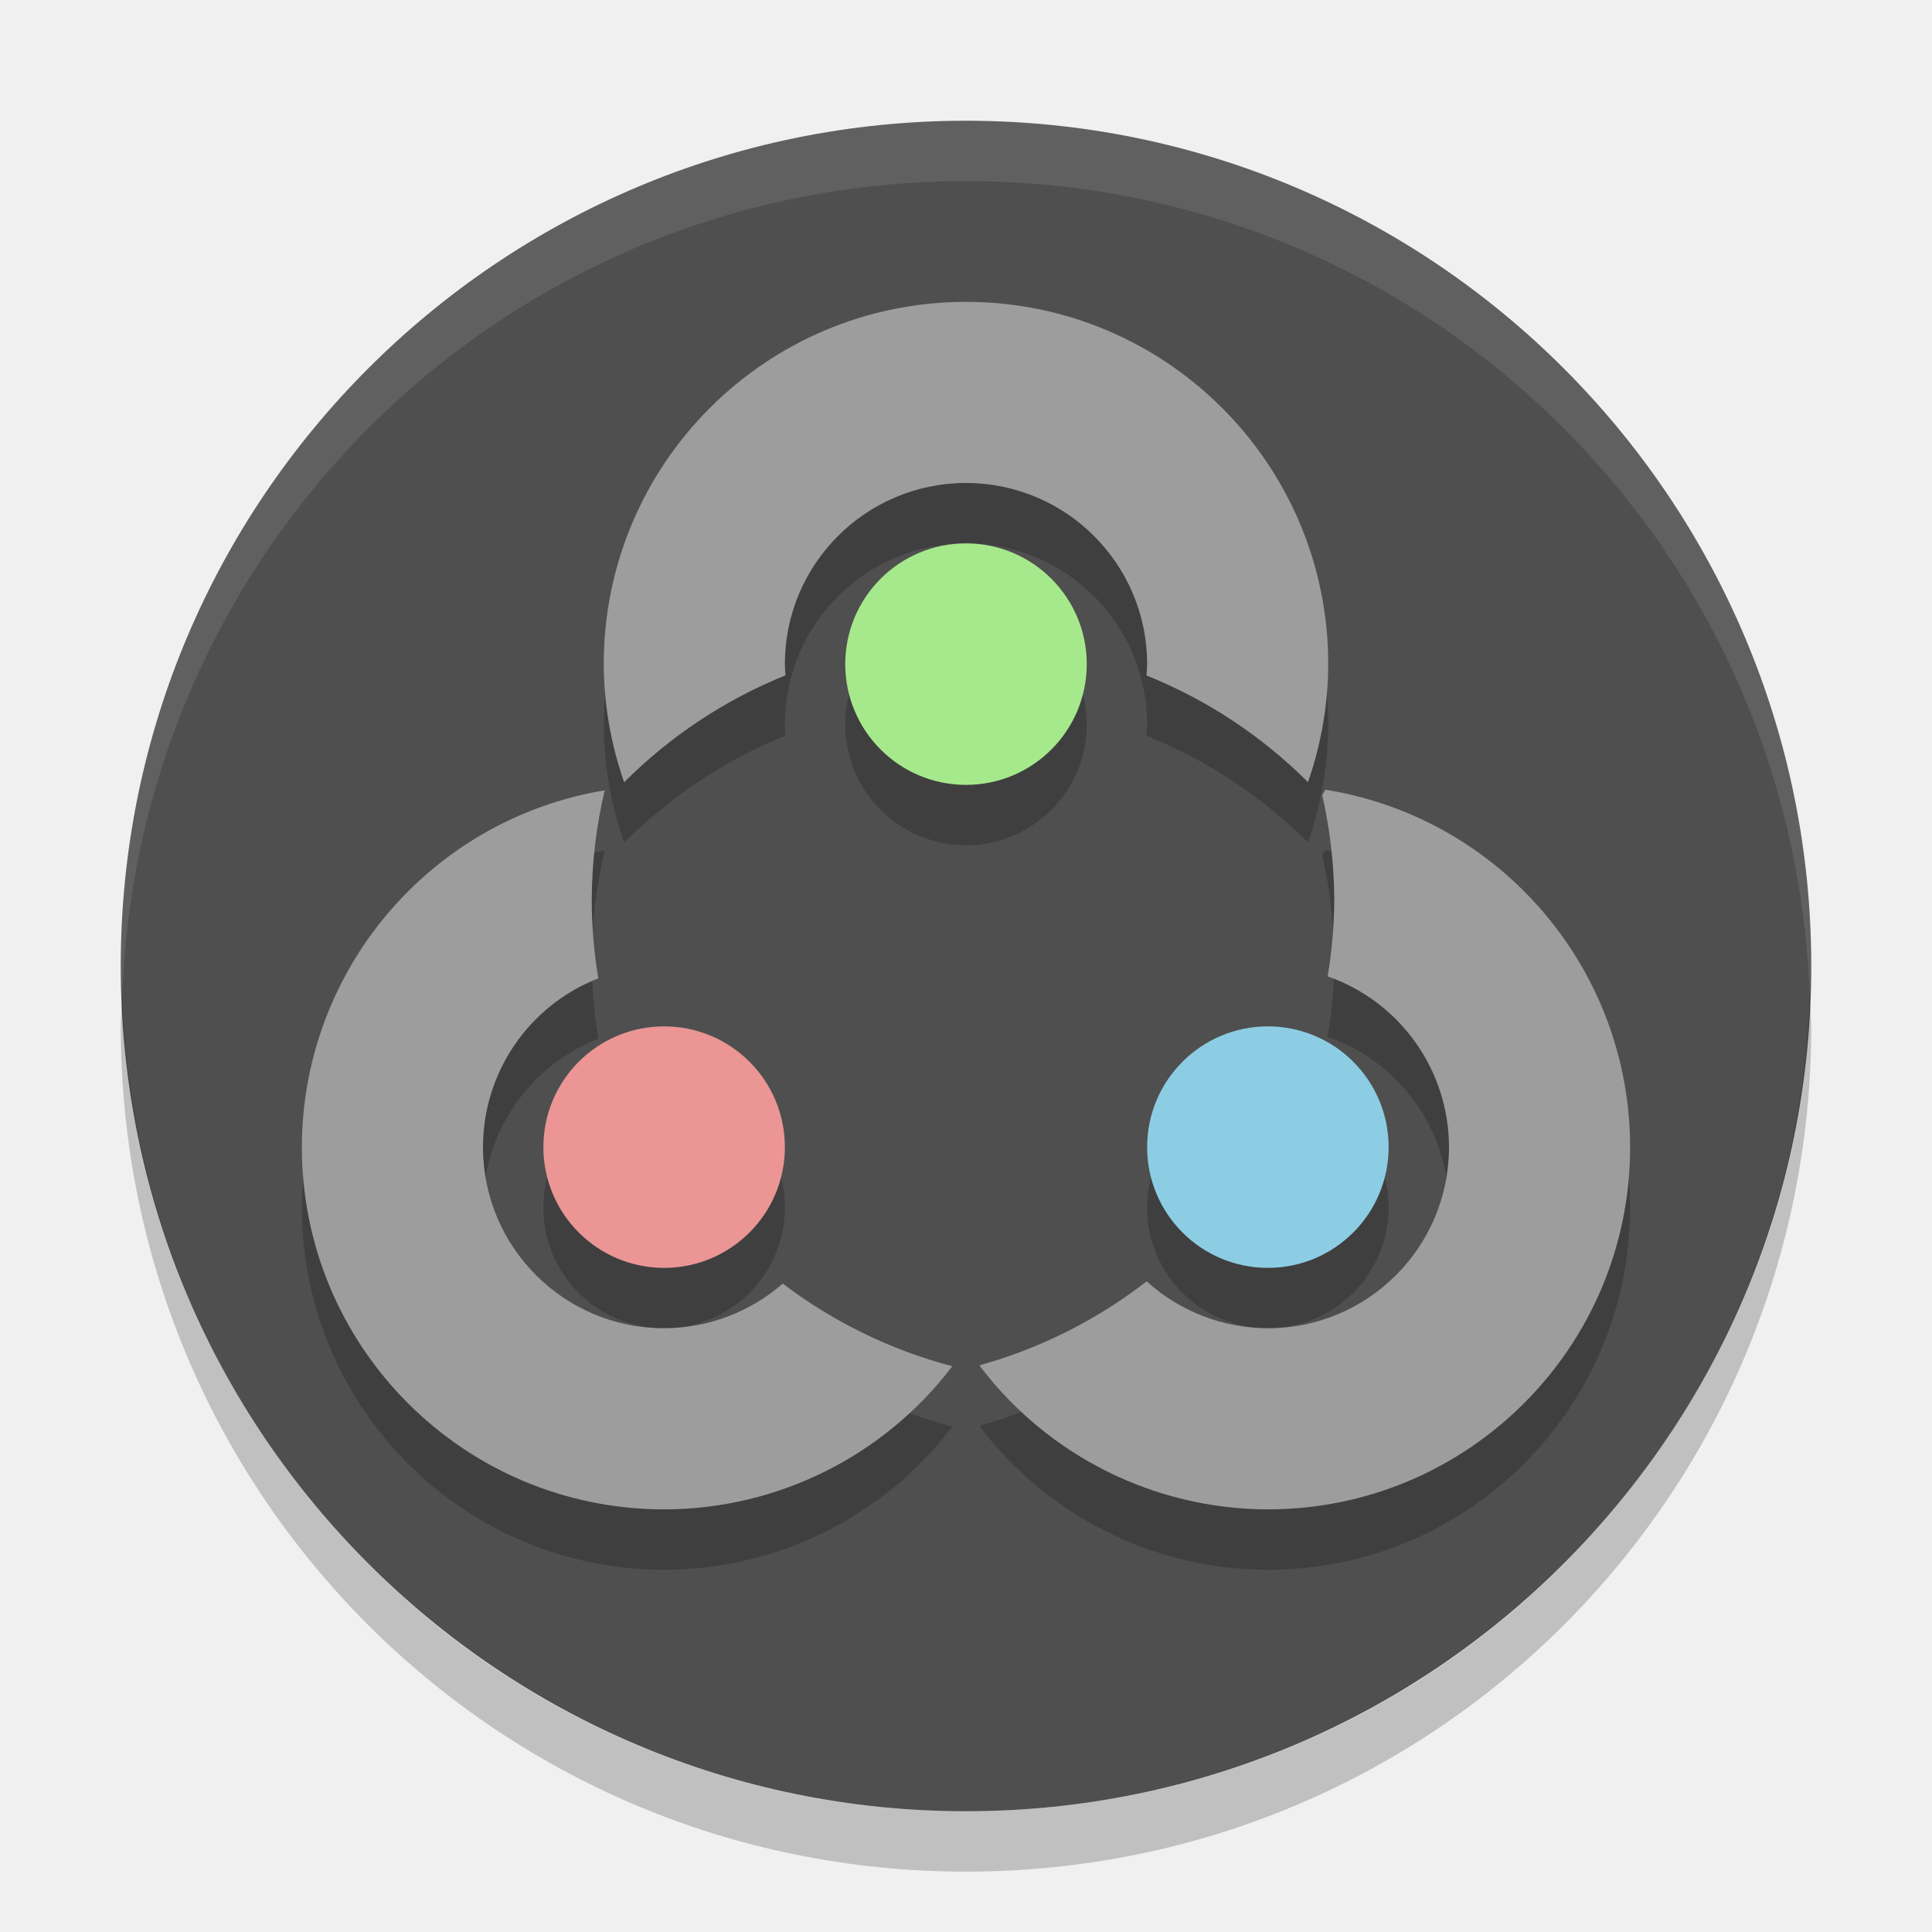
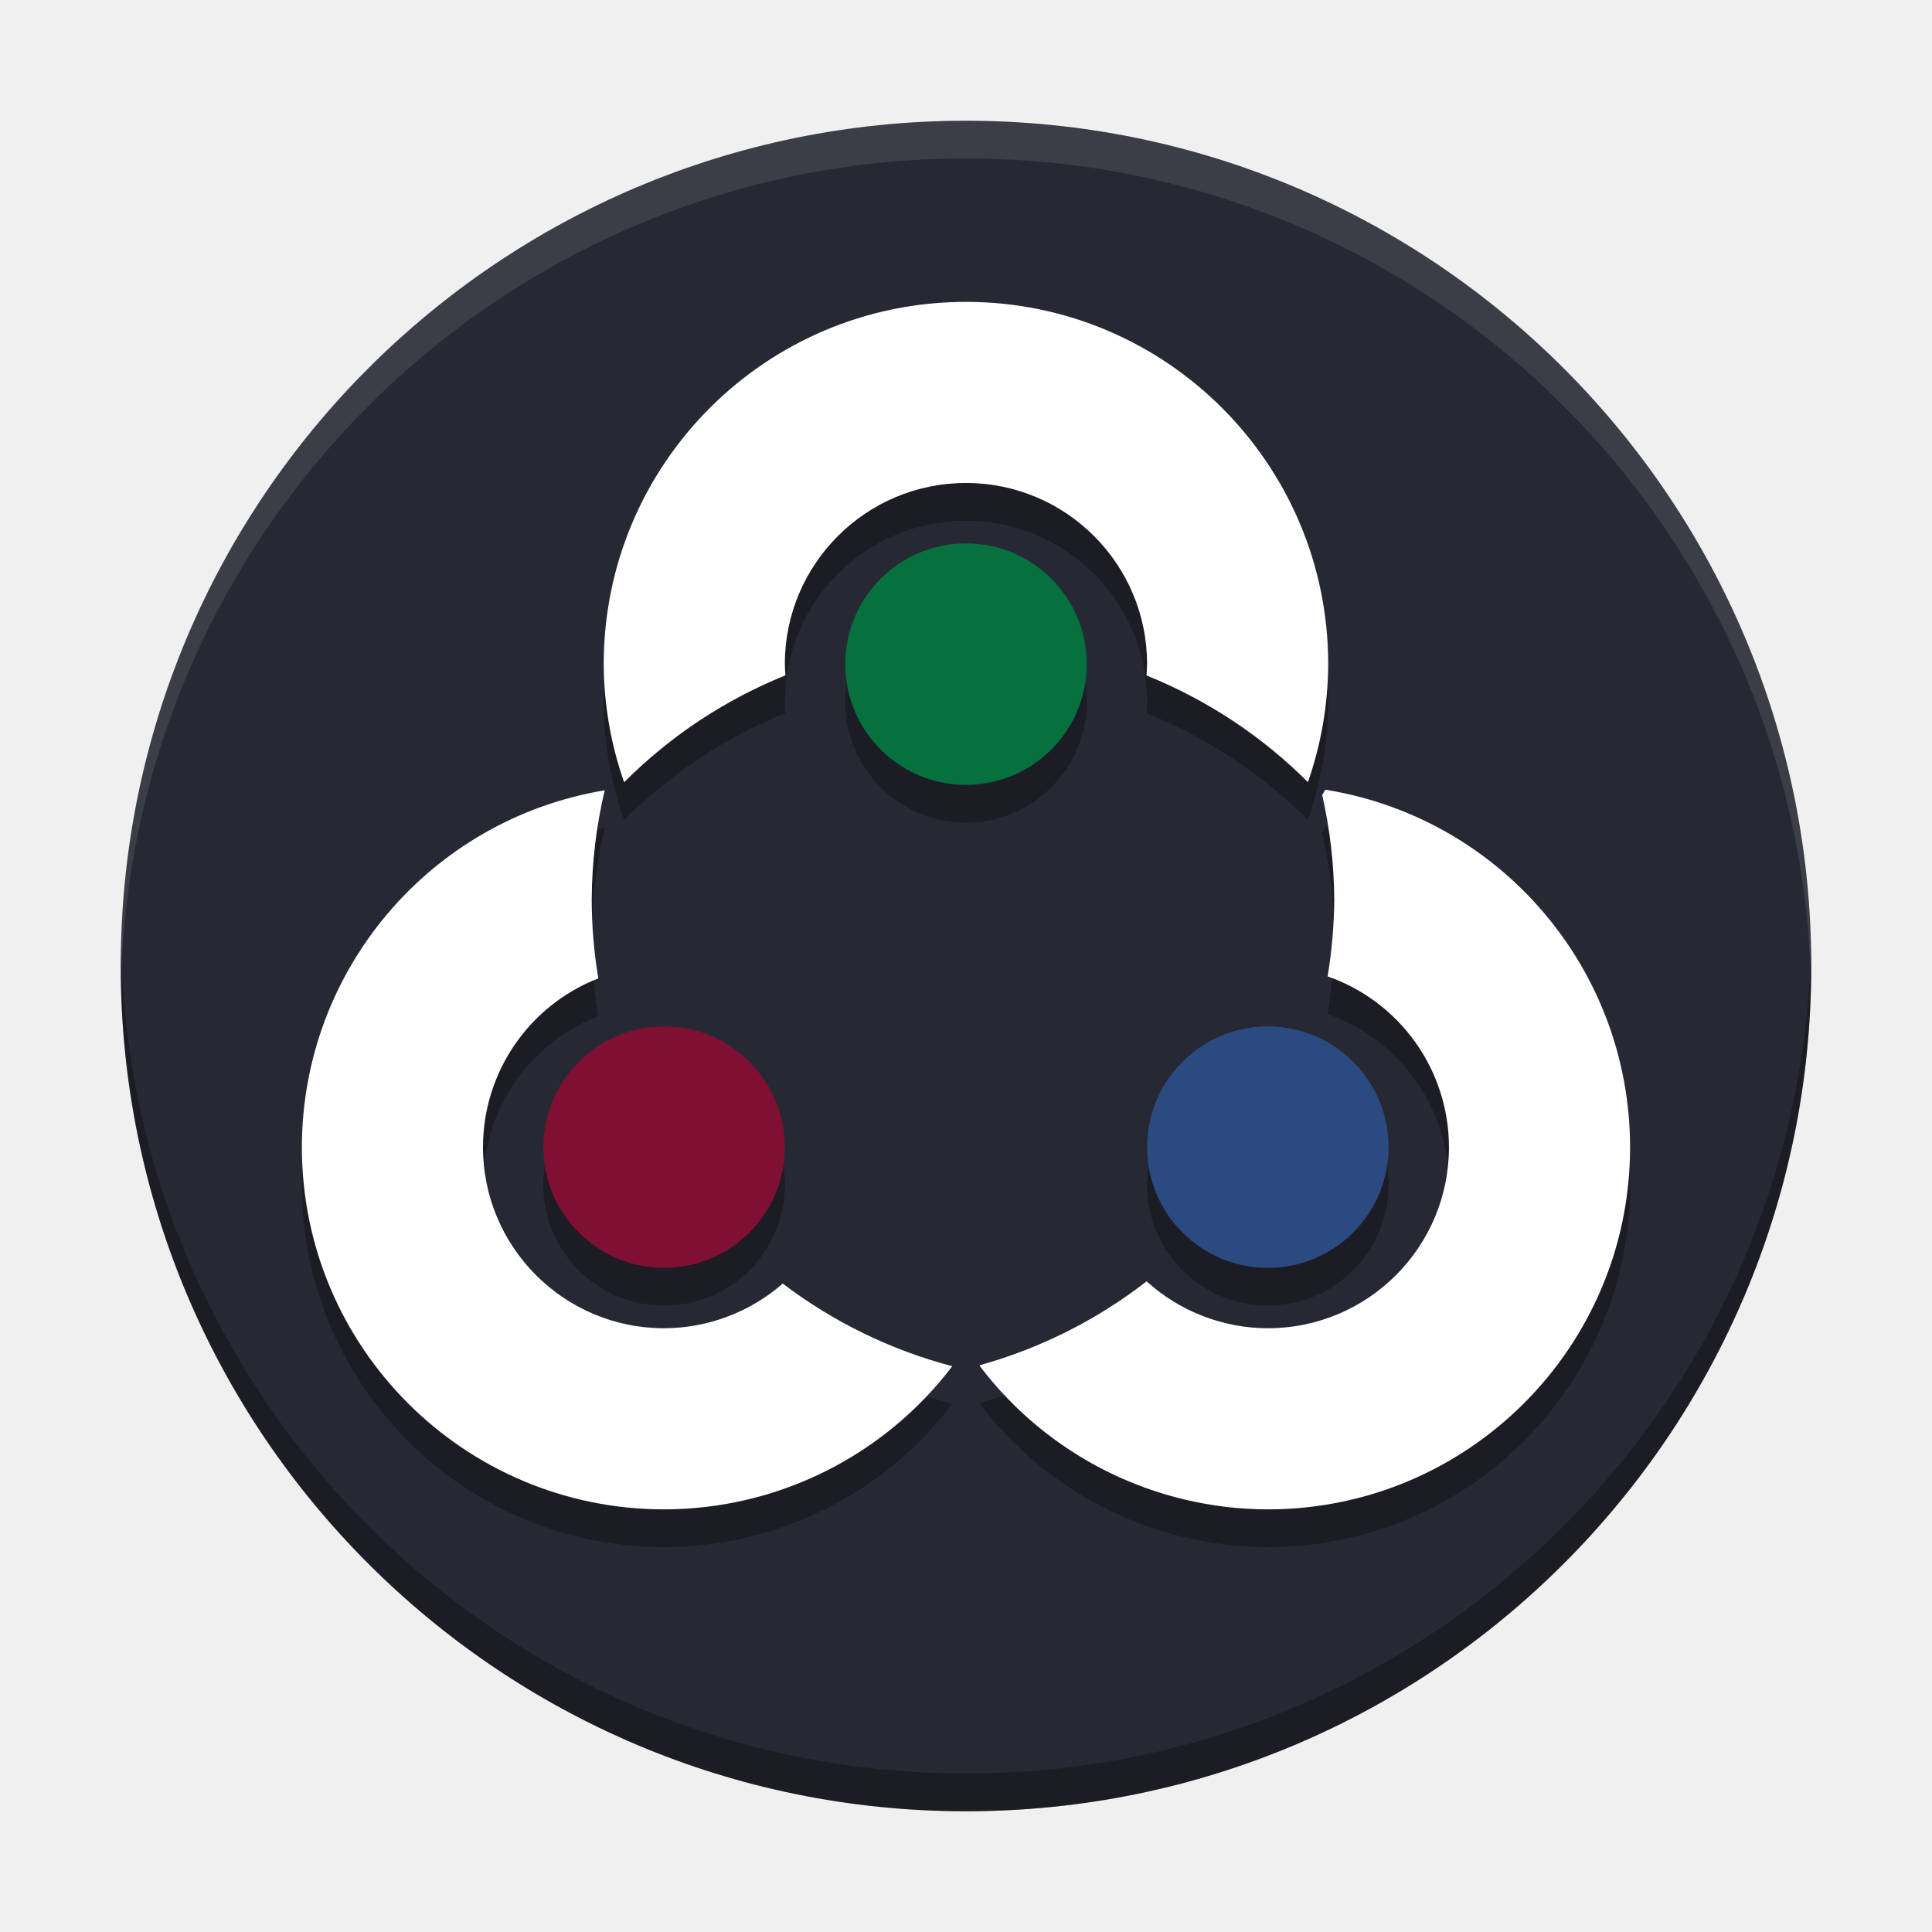
- <svg xmlns="http://www.w3.org/2000/svg" width="32" height="32" version="1">
-   <rect fill="#4f4f4f" width="28" height="28" x="2" y="2" rx="14" ry="14" />
-   <g opacity=".2" transform="translate(0,1)">
-     <path d="m21.953 13.08-0.053 0.088a8 8 0 0 1 0.199 1.732 8 8 0 0 1 -0.109 1.272 3 3 0 0 1 2.01 2.828 3 3 0 0 1 -3 3 3 3 0 0 1 -2.008 -0.777 8 8 0 0 1 -2.758 1.389l-0.008 0.012a6 6 0 0 0 4.774 2.377 6 6 0 0 0 6 -6 6 6 0 0 0 -5.047 -5.92z" />
-     <path d="m10.016 13.09a6 6 0 0 0 -5.016 5.91 6 6 0 0 0 6 6 6 6 0 0 0 4.773 -2.371 8 8 0 0 1 -2.808 -1.369 3 3 0 0 1 -1.965 0.74 3 3 0 0 1 -3 -3 3 3 0 0 1 1.91 -2.795 8 8 0 0 1 -0.109 -1.305 8 8 0 0 1 0.215 -1.81z" />
-     <path d="m16 5a6 6 0 0 0 -6 6 6 6 0 0 0 0.338 1.957 8 8 0 0 1 2.672 -1.772 3 3 0 0 1 -0.01 -0.186 3 3 0 0 1 3 -3 3 3 0 0 1 3 3 3 3 0 0 1 -0.01 0.188 8 8 0 0 1 2.674 1.768 6 6 0 0 0 0.336 -1.955 6 6 0 0 0 -6 -6z" />
-     <circle cx="16" cy="11" r="2" />
-     <circle cx="11" cy="19" r="2" />
-     <circle cx="21" cy="19" r="2" />
+ <svg xmlns="http://www.w3.org/2000/svg" width="512" height="512" version="1.1" viewBox="0 0 384 384">
+   <path d="m360 192c0-92.781-75.215-168-168-168s-168 75.215-168 168c0 92.781 75.215 168 168 168s168-75.215 168-168z" fill="#262833" />
+   <path d="m191.99 67.5c-39.762 0-71.997 32.235-71.997 71.997 0.035 8 1.406 15.938 4.055 23.484 9.145-9.176 20.051-16.403 32.062-21.25-0.062-0.742-0.102-1.488-0.117-2.234 0-19.883 16.118-36 35.997-36 19.883 0 36 16.117 36 36-0.016 0.754-0.055 1.507-0.117 2.257 12.016 4.832 22.93 12.043 32.086 21.204 2.637-7.543 4-15.469 4.031-23.461 0-39.762-32.234-71.997-72-71.997zm3e-3 47.997c-13.254 0-24 10.746-24 24s10.746 24 24 24 24-10.746 24-24-10.746-24-24-24zm71.435 48.961-0.637 1.055c1.555 6.82 2.359 13.789 2.398 20.785-0.031 5.113-0.472 10.219-1.32 15.262 14.43 5.047 24.102 18.652 24.122 33.938 0 19.883-16.117 36-36 36-8.91-0.019-17.492-3.345-24.094-9.325-9.848 7.648-21.09 13.305-33.098 16.657l-0.082 0.145c13.586 17.934 34.774 28.484 57.274 28.523 39.766 0 72-32.238 72-72-0.023-35.332-25.68-65.426-60.562-71.039zm-143.24 0.12c-34.691 5.766-60.141 35.751-60.192 70.919 0 39.762 32.234 72 72 72 22.484-0.019 43.672-10.547 57.274-28.453-12.203-3.207-23.653-8.79-33.696-16.427-6.535 5.703-14.906 8.856-23.578 8.88-19.883 0-36-16.117-36-36 0-14.836 9.102-28.152 22.922-33.539-0.867-5.176-1.305-10.415-1.312-15.661 0.031-7.316 0.895-14.602 2.583-21.719zm11.808 46.919c-13.254 0-24 10.746-24 24s10.746 24 24 24 24-10.746 24-24-10.746-24-24-24zm119.99 0c-13.254 0-24 10.746-24 24s10.746 24 24 24c13.258 0 24-10.746 24-24s-10.742-24-24-24z" opacity=".3" />
+   <g fill="#fff">
+     <path d="m263.43 156.96-0.637 1.055c1.555 6.82 2.359 13.789 2.398 20.785-0.031 5.113-0.473 10.219-1.32 15.262 14.43 5.047 24.102 18.652 24.121 33.938 0 19.883-16.117 36-36 36-8.91-0.019-17.492-3.344-24.094-9.324-9.848 7.648-21.09 13.305-33.098 16.656l-0.082 0.145c13.586 17.934 34.773 28.484 57.273 28.523 39.766 0 72-32.238 72-72-0.023-35.332-25.68-65.426-60.562-71.039z" />
+     <path d="m120.19 157.08c-34.691 5.766-60.141 35.75-60.191 70.918 0 39.762 32.234 72 72 72 22.484-0.019 43.672-10.547 57.273-28.453-12.203-3.207-23.652-8.789-33.695-16.426-6.535 5.703-14.906 8.855-23.578 8.879-19.883 0-36-16.117-36-36 0-14.836 9.102-28.152 22.922-33.539-0.867-5.176-1.305-10.414-1.312-15.66 0.031-7.316 0.895-14.602 2.582-21.719z" />
+     <path d="m191.99 60c-39.762 0-71.996 32.234-71.996 71.996 0.035 8 1.406 15.938 4.055 23.484 9.145-9.176 20.051-16.402 32.062-21.25-0.062-0.742-0.102-1.488-0.117-2.234 0-19.883 16.117-36 35.996-36 19.883 0 36 16.117 36 36-0.016 0.754-0.055 1.508-0.117 2.258 12.016 4.832 22.93 12.043 32.086 21.203 2.637-7.543 4-15.469 4.031-23.461 0-39.762-32.234-71.996-72-71.996z" />
  </g>
-   <path fill="#fff" opacity=".1" d="m16 2c-7.756 0-14 6.244-14 14 0 0.169 0.019 0.333 0.025 0.5 0.264-7.521 6.387-13.5 13.975-13.5 7.587 0 13.711 5.979 13.975 13.5 0.005-0.167 0.025-0.331 0.025-0.5 0-7.756-6.244-14-14-14z" />
-   <path opacity=".2" d="m2.025 16.5c-0.006 0.167-0.025 0.331-0.025 0.5 0 7.756 6.244 14 14 14s14-6.244 14-14c0-0.169-0.02-0.333-0.025-0.5-0.264 7.521-6.388 13.5-13.975 13.5-7.587 0-13.711-5.979-13.975-13.5z" />
-   <path fill="#9d9d9d" d="m21.953 13.08l-0.053 0.088a8 8 0 0 1 0.2 1.732 8 8 0 0 1 -0.11 1.272 3 3 0 0 1 2.01 2.828 3 3 0 0 1 -3 3 3 3 0 0 1 -2.008 -0.777 8 8 0 0 1 -2.758 1.388l-0.007 0.012a6 6 0 0 0 4.773 2.377 6 6 0 0 0 6 -6 6 6 0 0 0 -5.047 -5.92z" />
-   <path fill="#9d9d9d" d="m10.016 13.09a6 6 0 0 0 -5.016 5.91 6 6 0 0 0 6 6 6 6 0 0 0 4.773 -2.371 8 8 0 0 1 -2.808 -1.369 3 3 0 0 1 -1.965 0.74 3 3 0 0 1 -3 -3 3 3 0 0 1 1.91 -2.795 8 8 0 0 1 -0.109 -1.305 8 8 0 0 1 0.215 -1.81z" />
-   <path fill="#9d9d9d" d="m16 5a6 6 0 0 0 -6 6 6 6 0 0 0 0.338 1.957 8 8 0 0 1 2.672 -1.771 3 3 0 0 1 -0.01 -0.186 3 3 0 0 1 3 -3 3 3 0 0 1 3 3 3 3 0 0 1 -0.01 0.188 8 8 0 0 1 2.674 1.767 6 6 0 0 0 0.336 -1.955 6 6 0 0 0 -6 -6z" />
-   <circle fill="#a5e98c" cx="16" cy="11" r="2" />
-   <circle fill="#eb9595" cx="11" cy="19" r="2" />
-   <circle fill="#8ccde4" cx="21" cy="19" r="2" />
+   <path d="m216 132c0 13.254-10.746 24-24 24s-24-10.746-24-24 10.746-24 24-24 24 10.746 24 24z" fill="#07703f" />
+   <path d="m156 228c0 13.254-10.746 24-24 24s-24-10.746-24-24 10.746-24 24-24 24 10.746 24 24z" fill="#7f0f33" />
+   <path d="m275.99 228c0 13.254-10.742 24-24 24-13.254 0-24-10.746-24-24s10.746-24 24-24c13.258 0 24 10.746 24 24z" fill="#2b4a7f" />
+   <path d="m192 24.004c-92.781 0-168 75.216-168 168 0 1.254 0.021 2.503 0.048 3.75 1.995-91.049 76.421-164.25 167.95-164.25 91.527 0 165.95 73.198 167.95 164.25 0.027-1.247 0.047-2.496 0.047-3.75-3e-5 -92.781-75.214-168-168-168z" fill="#fff" fill-opacity=".977" opacity=".1" />
+   <path transform="scale(.75)" d="m32.062 251c-0.036 1.663-0.062 3.328-0.062 5 0 123.71 100.29 224 224 224 123.71 0 224-100.29 224-224 0-1.672-0.026-3.337-0.062-5-2.66 121.4-101.9 219-223.94 219-122.04 0-221.28-97.602-223.94-219z" opacity=".3" stroke-width="1.333" />
</svg>
